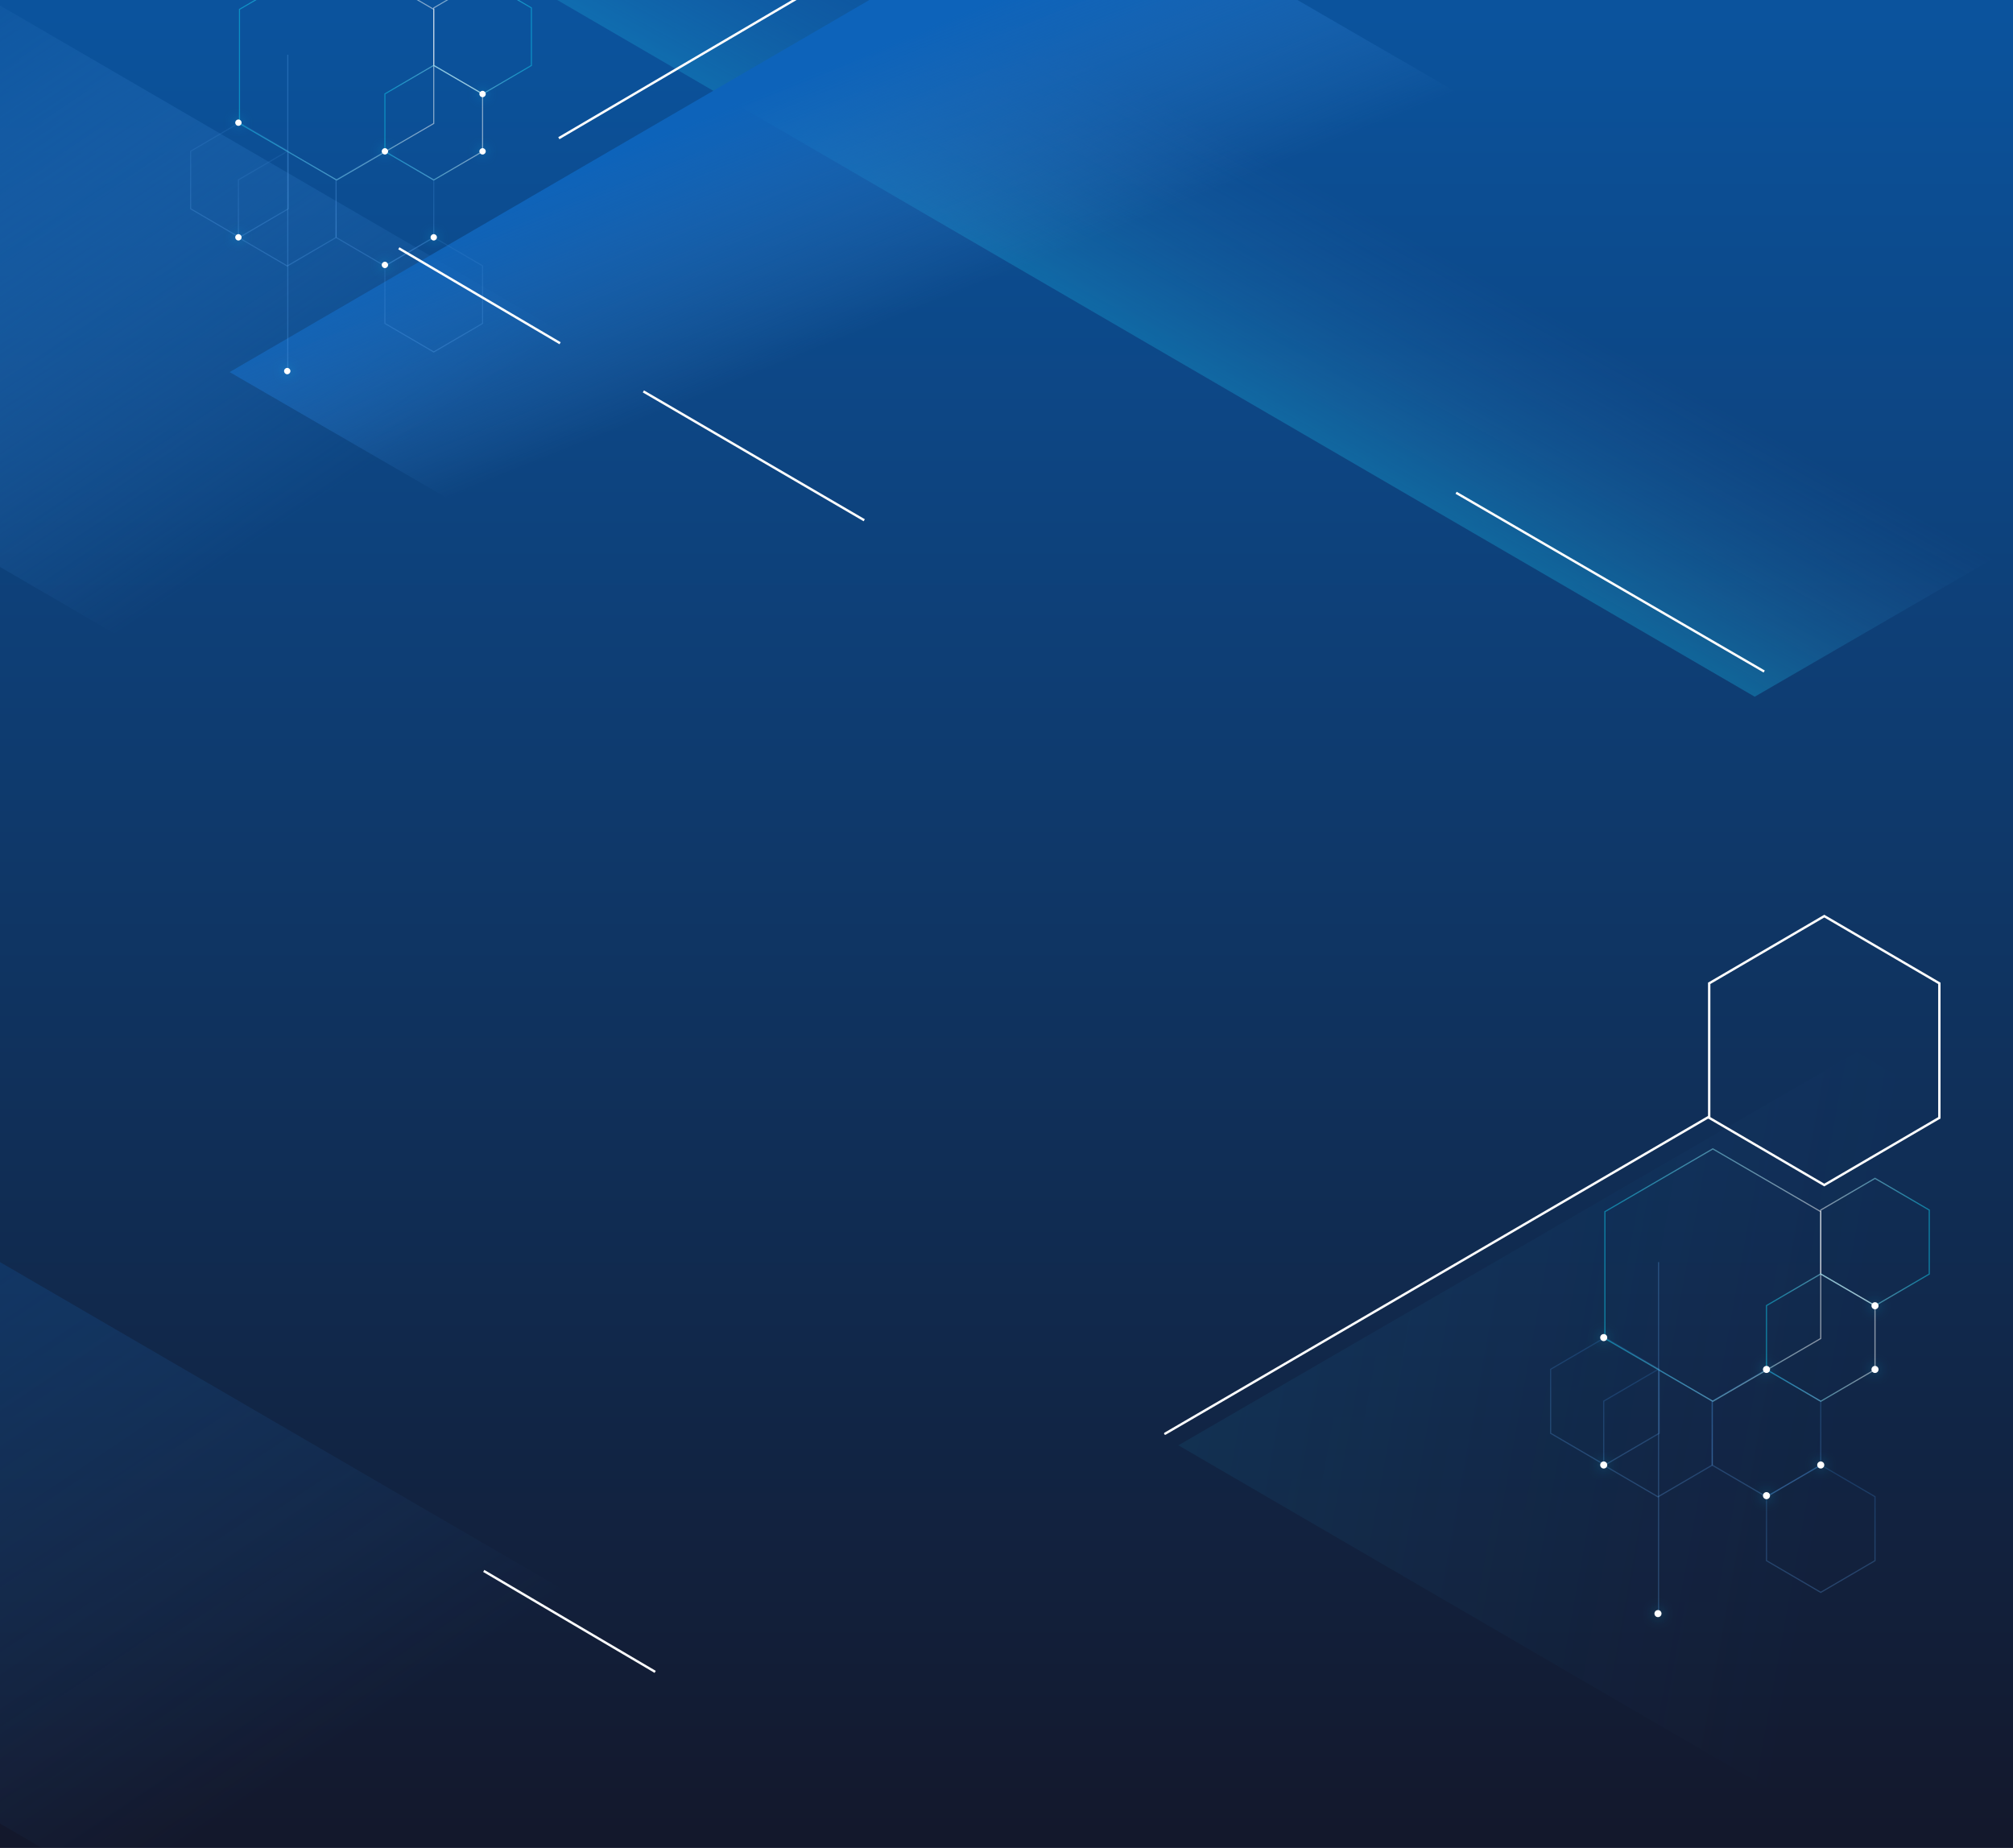
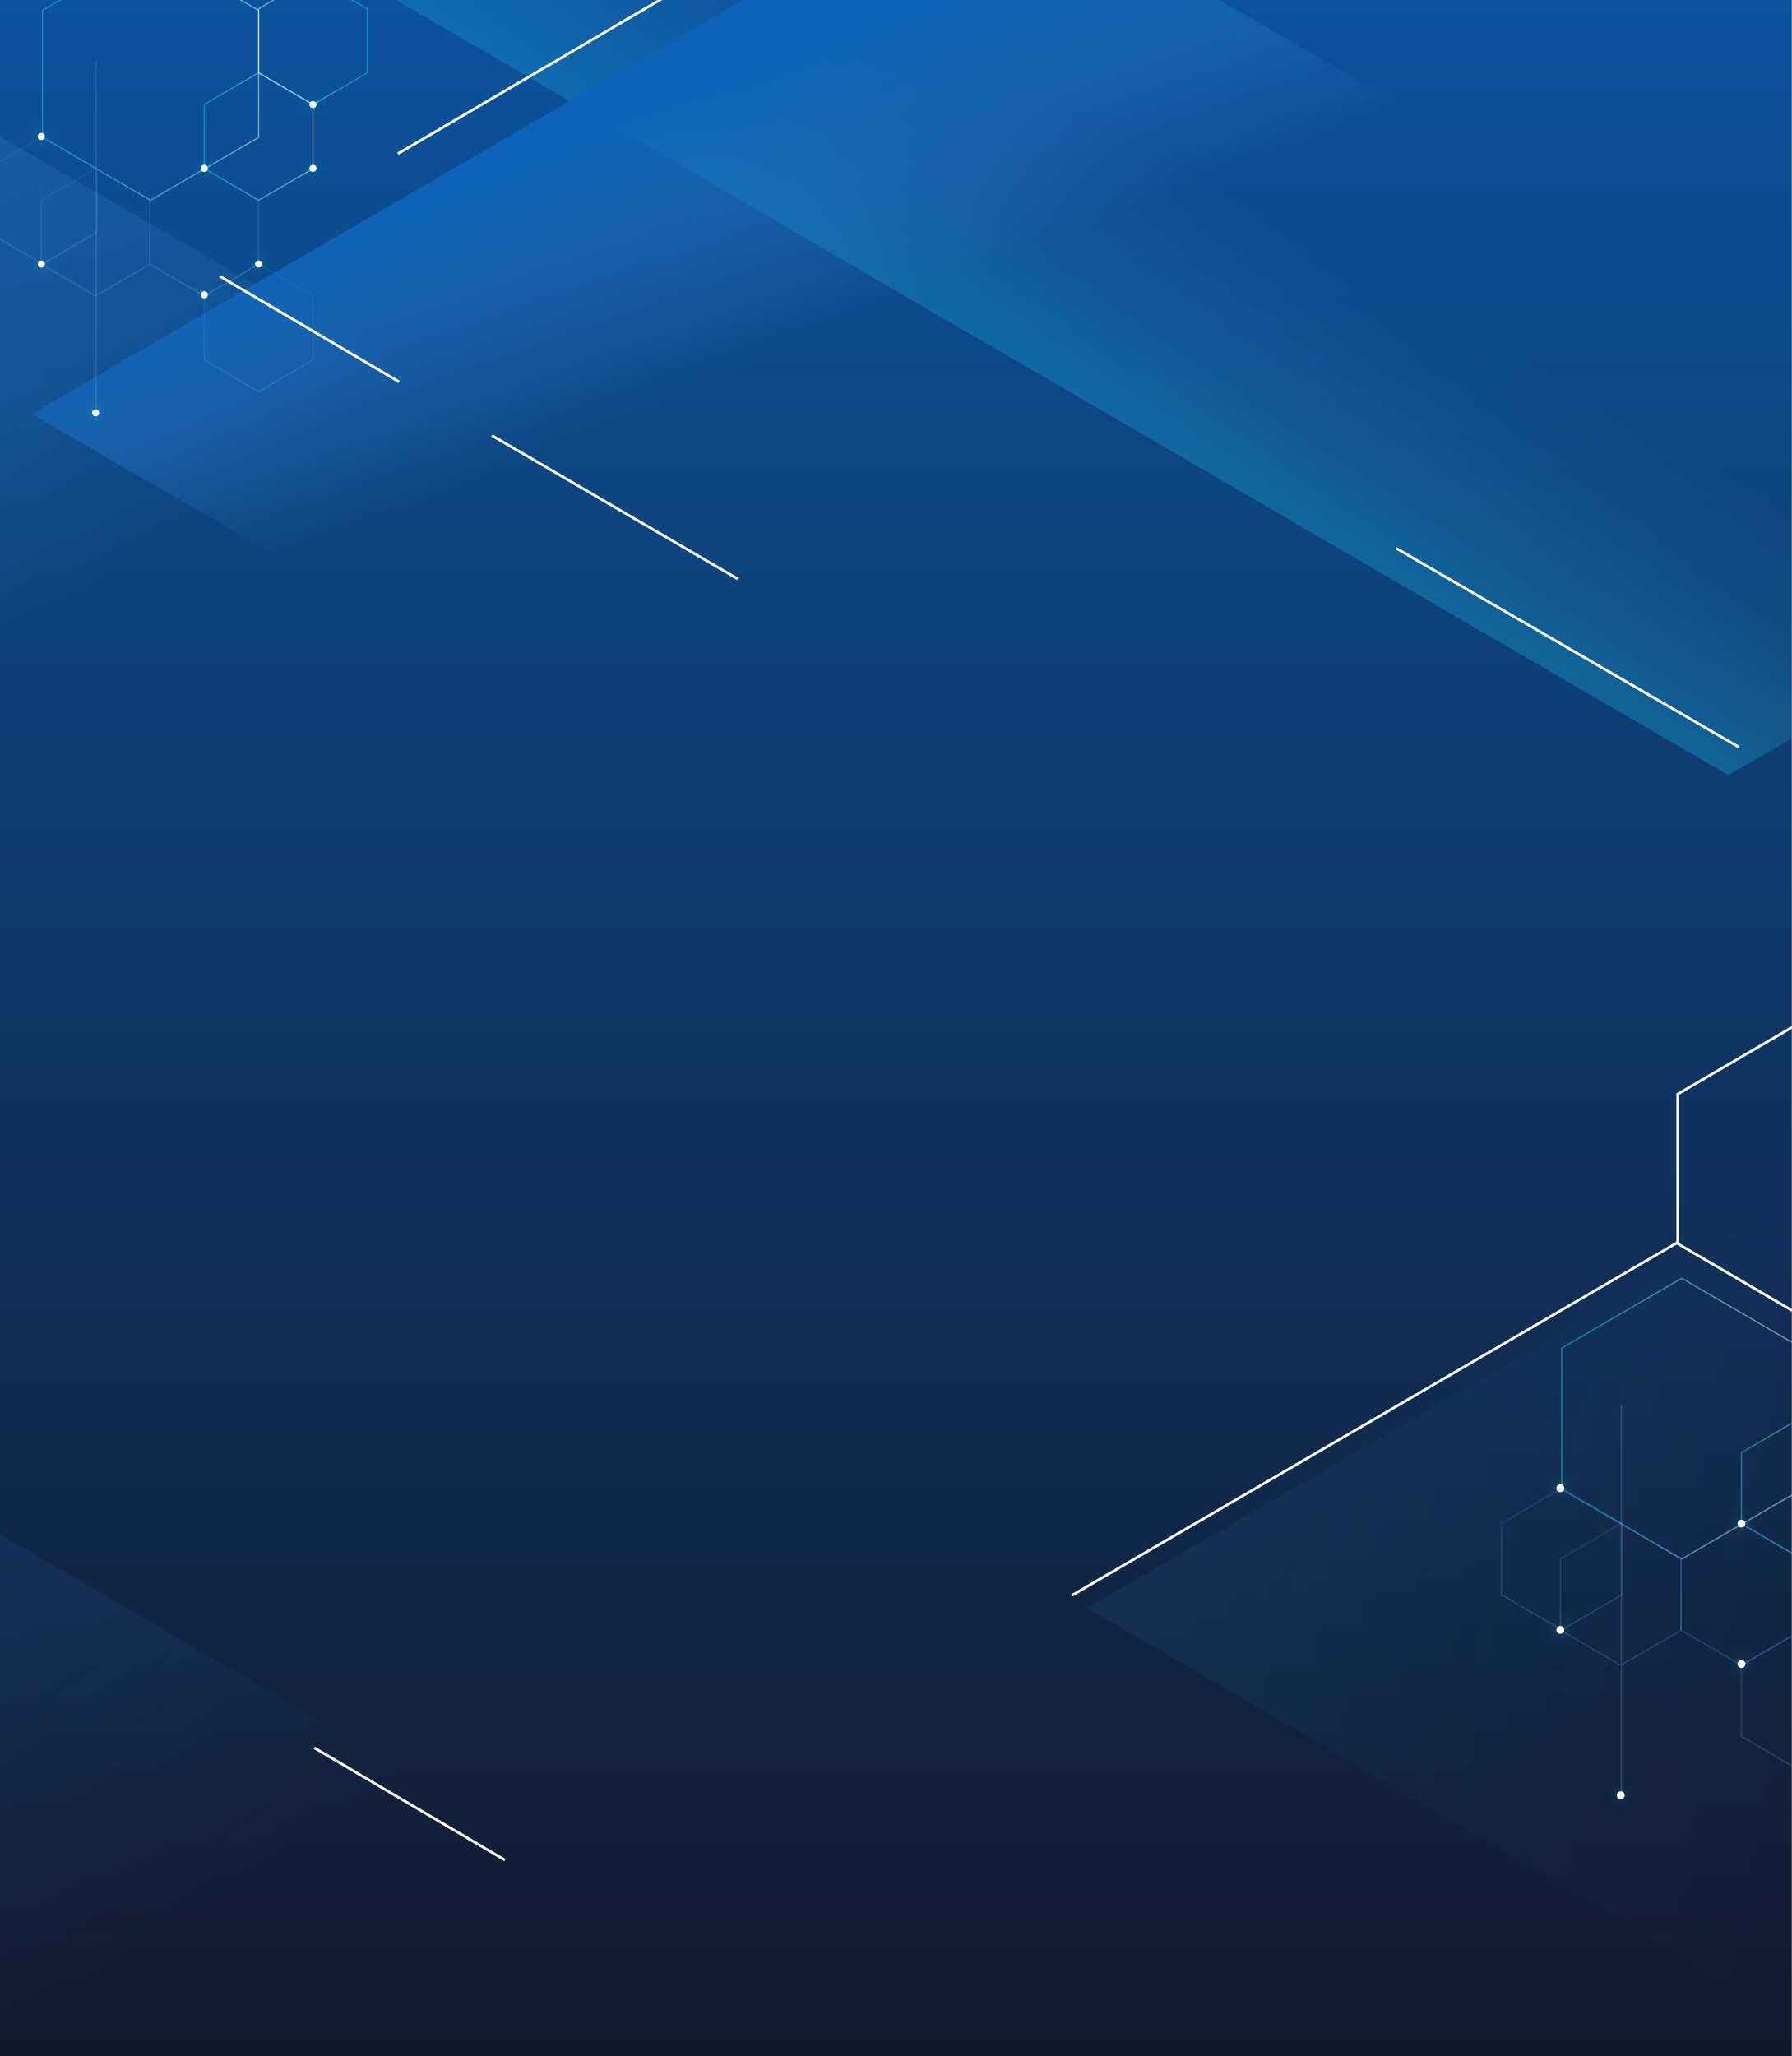
- <svg xmlns="http://www.w3.org/2000/svg" xmlns:xlink="http://www.w3.org/1999/xlink" width="2560px" height="2350px" viewBox="0 0 2560 2350" version="1.1">
+ <svg xmlns="http://www.w3.org/2000/svg" xmlns:xlink="http://www.w3.org/1999/xlink" width="2048px" height="2350px" viewBox="0 0 2048 2350" version="1.1">
  <defs>
    <linearGradient x1="50%" y1="0%" x2="50%" y2="100%" id="linearGradient-1">
      <stop stop-color="#0B539D" offset="0%" />
      <stop stop-color="#13182C" offset="100%" />
    </linearGradient>
-     <rect id="path-2" x="0" y="0" width="2560" height="2350" />
+     <rect id="path-2" x="0" y="0" width="2048" height="2350" />
    <linearGradient x1="17.215%" y1="64.972%" x2="34.542%" y2="47.158%" id="linearGradient-4">
      <stop stop-color="#0CCCEE" offset="0%" />
      <stop stop-color="#317AC4" stop-opacity="0" offset="100%" />
    </linearGradient>
    <linearGradient x1="-24.406%" y1="42.341%" x2="32.714%" y2="48.427%" id="linearGradient-5">
      <stop stop-color="#0CCCEE" offset="0%" />
      <stop stop-color="#317AC4" stop-opacity="0" offset="100%" />
    </linearGradient>
    <linearGradient x1="24.008%" y1="19.594%" x2="74.569%" y2="63.876%" id="linearGradient-6">
      <stop stop-color="#0B539D" offset="0%" />
      <stop stop-color="#317AC4" stop-opacity="0" offset="100%" />
    </linearGradient>
    <linearGradient x1="38.126%" y1="69.611%" x2="55.644%" y2="44.735%" id="linearGradient-7">
      <stop stop-color="#0D63BA" offset="0%" />
      <stop stop-color="#317AC4" stop-opacity="0" offset="100%" />
      <stop stop-color="#317AC4" stop-opacity="0" offset="100%" />
    </linearGradient>
    <linearGradient x1="-1.11022302e-14%" y1="50%" x2="100%" y2="50%" id="linearGradient-8">
      <stop stop-color="#0CCCEE" offset="0%" />
      <stop stop-color="#FFFFFF" offset="100%" />
    </linearGradient>
    <linearGradient x1="-1.11022302e-14%" y1="50%" x2="100%" y2="50%" id="linearGradient-9">
      <stop stop-color="#FFFFFF" offset="0%" />
      <stop stop-color="#0CCCEE" offset="100%" />
    </linearGradient>
    <linearGradient x1="-1.11022302e-14%" y1="50%" x2="100%" y2="50%" id="linearGradient-10">
      <stop stop-color="#0CCCEE" offset="0%" />
      <stop stop-color="#FFFFFF" offset="100%" />
    </linearGradient>
    <linearGradient x1="50%" y1="0%" x2="50%" y2="100%" id="linearGradient-11">
      <stop stop-color="#317AC4" offset="0%" />
      <stop stop-color="#69B4FF" offset="100%" />
    </linearGradient>
    <path d="M252.45,396.9 C252.45,394.664 250.636,392.85 248.4,392.85 C246.162,392.85 244.35,394.664 244.35,396.9 C244.35,399.136 246.162,400.95 248.4,400.95 C250.636,400.95 252.45,399.136 252.45,396.9" id="path-12" />
    <filter x="-259.3%" y="-259.3%" width="618.5%" height="618.5%" filterUnits="objectBoundingBox" id="filter-13">
      <feOffset dx="0" dy="0" in="SourceAlpha" result="shadowOffsetOuter1" />
      <feGaussianBlur stdDeviation="7" in="shadowOffsetOuter1" result="shadowBlurOuter1" />
      <feColorMatrix values="0 0 0 0 0.047   0 0 0 0 0.8   0 0 0 0 0.933  0 0 0 0.5 0" type="matrix" in="shadowBlurOuter1" />
    </filter>
    <path d="M66.15,361.8 C66.15,359.564 64.336,357.75 62.1,357.75 C59.864,357.75 58.05,359.564 58.05,361.8 C58.05,364.036 59.864,365.85 62.1,365.85 C64.336,365.85 66.15,364.036 66.15,361.8" id="path-14" />
    <filter x="-259.3%" y="-259.3%" width="618.5%" height="618.5%" filterUnits="objectBoundingBox" id="filter-15">
      <feOffset dx="0" dy="0" in="SourceAlpha" result="shadowOffsetOuter1" />
      <feGaussianBlur stdDeviation="7" in="shadowOffsetOuter1" result="shadowBlurOuter1" />
      <feColorMatrix values="0 0 0 0 0.047   0 0 0 0 0.8   0 0 0 0 0.933  0 0 0 0.5 0" type="matrix" in="shadowBlurOuter1" />
    </filter>
    <path d="M128.25,531.9 C128.25,529.662 126.438,527.85 124.2,527.85 C121.964,527.85 120.15,529.662 120.15,531.9 C120.15,534.136 121.964,535.95 124.2,535.95 C126.438,535.95 128.25,534.136 128.25,531.9" id="path-16" />
    <filter x="-259.3%" y="-259.3%" width="618.5%" height="618.5%" filterUnits="objectBoundingBox" id="filter-17">
      <feOffset dx="0" dy="0" in="SourceAlpha" result="shadowOffsetOuter1" />
      <feGaussianBlur stdDeviation="7" in="shadowOffsetOuter1" result="shadowBlurOuter1" />
      <feColorMatrix values="0 0 0 0 0.047   0 0 0 0 0.8   0 0 0 0 0.933  0 0 0 0.5 0" type="matrix" in="shadowBlurOuter1" />
    </filter>
    <path d="M376.65,252.45 C376.65,250.212 374.838,248.4 372.6,248.4 C370.364,248.4 368.55,250.212 368.55,252.45 C368.55,254.686 370.364,256.5 372.6,256.5 C374.838,256.5 376.65,254.686 376.65,252.45" id="path-18" />
    <filter x="-259.3%" y="-259.3%" width="618.5%" height="618.5%" filterUnits="objectBoundingBox" id="filter-19">
      <feOffset dx="0" dy="0" in="SourceAlpha" result="shadowOffsetOuter1" />
      <feGaussianBlur stdDeviation="7" in="shadowOffsetOuter1" result="shadowBlurOuter1" />
      <feColorMatrix values="0 0 0 0 0.047   0 0 0 0 0.8   0 0 0 0 0.933  0 0 0 0.5 0" type="matrix" in="shadowBlurOuter1" />
    </filter>
    <path d="M376.65,179.55 C376.65,177.314 374.838,175.5 372.6,175.5 C370.364,175.5 368.55,177.314 368.55,179.55 C368.55,181.788 370.364,183.6 372.6,183.6 C374.838,183.6 376.65,181.788 376.65,179.55" id="path-20" />
    <filter x="-259.3%" y="-259.3%" width="618.5%" height="618.5%" filterUnits="objectBoundingBox" id="filter-21">
      <feOffset dx="0" dy="0" in="SourceAlpha" result="shadowOffsetOuter1" />
      <feGaussianBlur stdDeviation="7" in="shadowOffsetOuter1" result="shadowBlurOuter1" />
      <feColorMatrix values="0 0 0 0 0.047   0 0 0 0 0.8   0 0 0 0 0.933  0 0 0 0.5 0" type="matrix" in="shadowBlurOuter1" />
    </filter>
    <path d="M252.45,252.45 C252.45,250.214 250.636,248.4 248.4,248.4 C246.164,248.4 244.35,250.214 244.35,252.45 C244.35,254.686 246.164,256.5 248.4,256.5 C250.636,256.5 252.45,254.686 252.45,252.45" id="path-22" />
    <filter x="-259.3%" y="-259.3%" width="618.5%" height="618.5%" filterUnits="objectBoundingBox" id="filter-23">
      <feOffset dx="0" dy="0" in="SourceAlpha" result="shadowOffsetOuter1" />
      <feGaussianBlur stdDeviation="7" in="shadowOffsetOuter1" result="shadowBlurOuter1" />
      <feColorMatrix values="0 0 0 0 0.047   0 0 0 0 0.8   0 0 0 0 0.933  0 0 0 0.5 0" type="matrix" in="shadowBlurOuter1" />
    </filter>
    <path d="M314.55,361.8 C314.55,359.564 312.736,357.75 310.5,357.75 C308.264,357.75 306.45,359.564 306.45,361.8 C306.45,364.036 308.264,365.85 310.5,365.85 C312.736,365.85 314.55,364.036 314.55,361.8" id="path-24" />
    <filter x="-259.3%" y="-259.3%" width="618.5%" height="618.5%" filterUnits="objectBoundingBox" id="filter-25">
      <feOffset dx="0" dy="0" in="SourceAlpha" result="shadowOffsetOuter1" />
      <feGaussianBlur stdDeviation="7" in="shadowOffsetOuter1" result="shadowBlurOuter1" />
      <feColorMatrix values="0 0 0 0 0.047   0 0 0 0 0.8   0 0 0 0 0.933  0 0 0 0.5 0" type="matrix" in="shadowBlurOuter1" />
    </filter>
    <path d="M66.15,216 C66.15,213.762 64.336,211.95 62.1,211.95 C59.864,211.95 58.05,213.762 58.05,216 C58.05,218.236 59.864,220.05 62.1,220.05 C64.336,220.05 66.15,218.236 66.15,216" id="path-26" />
    <filter x="-259.3%" y="-259.3%" width="618.5%" height="618.5%" filterUnits="objectBoundingBox" id="filter-27">
      <feOffset dx="0" dy="0" in="SourceAlpha" result="shadowOffsetOuter1" />
      <feGaussianBlur stdDeviation="7" in="shadowOffsetOuter1" result="shadowBlurOuter1" />
      <feColorMatrix values="0 0 0 0 0.047   0 0 0 0 0.8   0 0 0 0 0.933  0 0 0 0.5 0" type="matrix" in="shadowBlurOuter1" />
    </filter>
    <linearGradient x1="-1.11022302e-14%" y1="50%" x2="100%" y2="50%" id="linearGradient-28">
      <stop stop-color="#0CCCEE" offset="0%" />
      <stop stop-color="#FFFFFF" offset="100%" />
    </linearGradient>
    <linearGradient x1="-1.11022302e-14%" y1="50%" x2="100%" y2="50%" id="linearGradient-29">
-       <stop stop-color="#FFFFFF" offset="0%" />
-       <stop stop-color="#0CCCEE" offset="100%" />
-     </linearGradient>
-     <linearGradient x1="-1.11022302e-14%" y1="50%" x2="100%" y2="50%" id="linearGradient-30">
-       <stop stop-color="#0CCCEE" offset="0%" />
-       <stop stop-color="#FFFFFF" offset="100%" />
-     </linearGradient>
-     <linearGradient x1="50%" y1="0%" x2="50%" y2="100%" id="linearGradient-31">
+       <stop stop-color="#0CCCEE" offset="0%" />
+       <stop stop-color="#FFFFFF" offset="100%" />
+     </linearGradient>
+     <linearGradient x1="50%" y1="0%" x2="50%" y2="100%" id="linearGradient-30">
      <stop stop-color="#317AC4" offset="0%" />
      <stop stop-color="#69B4FF" offset="100%" />
    </linearGradient>
-     <path d="M349.5,441 C349.5,438.516 347.484,436.5 345,436.5 C342.514,436.5 340.5,438.516 340.5,441 C340.5,443.484 342.514,445.5 345,445.5 C347.484,445.5 349.5,443.484 349.5,441" id="path-32" />
-     <filter x="-250.0%" y="-250.0%" width="600.0%" height="600.0%" filterUnits="objectBoundingBox" id="filter-33">
-       <feOffset dx="0" dy="0" in="SourceAlpha" result="shadowOffsetOuter1" />
-       <feGaussianBlur stdDeviation="7.5" in="shadowOffsetOuter1" result="shadowBlurOuter1" />
-       <feColorMatrix values="0 0 0 0 0.047   0 0 0 0 0.8   0 0 0 0 0.933  0 0 0 0.5 0" type="matrix" in="shadowBlurOuter1" />
-     </filter>
-     <path d="M142.5,402 C142.5,399.516 140.484,397.5 138,397.5 C135.516,397.5 133.5,399.516 133.5,402 C133.5,404.484 135.516,406.5 138,406.5 C140.484,406.5 142.5,404.484 142.5,402" id="path-34" />
-     <filter x="-250.0%" y="-250.0%" width="600.0%" height="600.0%" filterUnits="objectBoundingBox" id="filter-35">
-       <feOffset dx="0" dy="0" in="SourceAlpha" result="shadowOffsetOuter1" />
-       <feGaussianBlur stdDeviation="7.5" in="shadowOffsetOuter1" result="shadowBlurOuter1" />
-       <feColorMatrix values="0 0 0 0 0.047   0 0 0 0 0.8   0 0 0 0 0.933  0 0 0 0.5 0" type="matrix" in="shadowBlurOuter1" />
-     </filter>
-     <path d="M211.5,591 C211.5,588.514 209.486,586.5 207,586.5 C204.516,586.5 202.5,588.514 202.5,591 C202.5,593.484 204.516,595.5 207,595.5 C209.486,595.5 211.5,593.484 211.5,591" id="path-36" />
-     <filter x="-250.0%" y="-250.0%" width="600.0%" height="600.0%" filterUnits="objectBoundingBox" id="filter-37">
-       <feOffset dx="0" dy="0" in="SourceAlpha" result="shadowOffsetOuter1" />
-       <feGaussianBlur stdDeviation="7.5" in="shadowOffsetOuter1" result="shadowBlurOuter1" />
-       <feColorMatrix values="0 0 0 0 0.047   0 0 0 0 0.8   0 0 0 0 0.933  0 0 0 0.5 0" type="matrix" in="shadowBlurOuter1" />
-     </filter>
-     <path d="M487.5,280.5 C487.5,278.014 485.486,276 483,276 C480.516,276 478.5,278.014 478.5,280.5 C478.5,282.984 480.516,285 483,285 C485.486,285 487.5,282.984 487.5,280.5" id="path-38" />
-     <filter x="-250.0%" y="-250.0%" width="600.0%" height="600.0%" filterUnits="objectBoundingBox" id="filter-39">
-       <feOffset dx="0" dy="0" in="SourceAlpha" result="shadowOffsetOuter1" />
-       <feGaussianBlur stdDeviation="7.5" in="shadowOffsetOuter1" result="shadowBlurOuter1" />
-       <feColorMatrix values="0 0 0 0 0.047   0 0 0 0 0.8   0 0 0 0 0.933  0 0 0 0.5 0" type="matrix" in="shadowBlurOuter1" />
-     </filter>
-     <path d="M487.5,199.5 C487.5,197.016 485.486,195 483,195 C480.516,195 478.5,197.016 478.5,199.5 C478.5,201.986 480.516,204 483,204 C485.486,204 487.5,201.986 487.5,199.5" id="path-40" />
-     <filter x="-250.0%" y="-250.0%" width="600.0%" height="600.0%" filterUnits="objectBoundingBox" id="filter-41">
-       <feOffset dx="0" dy="0" in="SourceAlpha" result="shadowOffsetOuter1" />
-       <feGaussianBlur stdDeviation="7.5" in="shadowOffsetOuter1" result="shadowBlurOuter1" />
-       <feColorMatrix values="0 0 0 0 0.047   0 0 0 0 0.8   0 0 0 0 0.933  0 0 0 0.5 0" type="matrix" in="shadowBlurOuter1" />
-     </filter>
-     <path d="M349.5,280.5 C349.5,278.016 347.484,276 345,276 C342.516,276 340.5,278.016 340.5,280.5 C340.5,282.984 342.516,285 345,285 C347.484,285 349.5,282.984 349.5,280.5" id="path-42" />
-     <filter x="-250.0%" y="-250.0%" width="600.0%" height="600.0%" filterUnits="objectBoundingBox" id="filter-43">
-       <feOffset dx="0" dy="0" in="SourceAlpha" result="shadowOffsetOuter1" />
-       <feGaussianBlur stdDeviation="7.5" in="shadowOffsetOuter1" result="shadowBlurOuter1" />
-       <feColorMatrix values="0 0 0 0 0.047   0 0 0 0 0.8   0 0 0 0 0.933  0 0 0 0.5 0" type="matrix" in="shadowBlurOuter1" />
-     </filter>
-     <path d="M418.5,402 C418.5,399.516 416.484,397.5 414,397.5 C411.516,397.5 409.5,399.516 409.5,402 C409.5,404.484 411.516,406.5 414,406.5 C416.484,406.5 418.5,404.484 418.5,402" id="path-44" />
-     <filter x="-250.0%" y="-250.0%" width="600.0%" height="600.0%" filterUnits="objectBoundingBox" id="filter-45">
-       <feOffset dx="0" dy="0" in="SourceAlpha" result="shadowOffsetOuter1" />
-       <feGaussianBlur stdDeviation="7.5" in="shadowOffsetOuter1" result="shadowBlurOuter1" />
-       <feColorMatrix values="0 0 0 0 0.047   0 0 0 0 0.8   0 0 0 0 0.933  0 0 0 0.5 0" type="matrix" in="shadowBlurOuter1" />
-     </filter>
-     <path d="M142.5,240 C142.5,237.514 140.484,235.5 138,235.5 C135.516,235.5 133.5,237.514 133.5,240 C133.5,242.484 135.516,244.5 138,244.5 C140.484,244.5 142.5,242.484 142.5,240" id="path-46" />
-     <filter x="-250.0%" y="-250.0%" width="600.0%" height="600.0%" filterUnits="objectBoundingBox" id="filter-47">
+     <path d="M349.5,441 C349.5,438.516 347.484,436.5 345,436.5 C342.514,436.5 340.5,438.516 340.5,441 C340.5,443.484 342.514,445.5 345,445.5 C347.484,445.5 349.5,443.484 349.5,441" id="path-31" />
+     <filter x="-250.0%" y="-250.0%" width="600.0%" height="600.0%" filterUnits="objectBoundingBox" id="filter-32">
+       <feOffset dx="0" dy="0" in="SourceAlpha" result="shadowOffsetOuter1" />
+       <feGaussianBlur stdDeviation="7.5" in="shadowOffsetOuter1" result="shadowBlurOuter1" />
+       <feColorMatrix values="0 0 0 0 0.047   0 0 0 0 0.8   0 0 0 0 0.933  0 0 0 0.5 0" type="matrix" in="shadowBlurOuter1" />
+     </filter>
+     <path d="M142.5,402 C142.5,399.516 140.484,397.5 138,397.5 C135.516,397.5 133.5,399.516 133.5,402 C133.5,404.484 135.516,406.5 138,406.5 C140.484,406.5 142.5,404.484 142.5,402" id="path-33" />
+     <filter x="-250.0%" y="-250.0%" width="600.0%" height="600.0%" filterUnits="objectBoundingBox" id="filter-34">
+       <feOffset dx="0" dy="0" in="SourceAlpha" result="shadowOffsetOuter1" />
+       <feGaussianBlur stdDeviation="7.5" in="shadowOffsetOuter1" result="shadowBlurOuter1" />
+       <feColorMatrix values="0 0 0 0 0.047   0 0 0 0 0.8   0 0 0 0 0.933  0 0 0 0.5 0" type="matrix" in="shadowBlurOuter1" />
+     </filter>
+     <path d="M211.5,591 C211.5,588.514 209.486,586.5 207,586.5 C204.516,586.5 202.5,588.514 202.5,591 C202.5,593.484 204.516,595.5 207,595.5 C209.486,595.5 211.5,593.484 211.5,591" id="path-35" />
+     <filter x="-250.0%" y="-250.0%" width="600.0%" height="600.0%" filterUnits="objectBoundingBox" id="filter-36">
+       <feOffset dx="0" dy="0" in="SourceAlpha" result="shadowOffsetOuter1" />
+       <feGaussianBlur stdDeviation="7.5" in="shadowOffsetOuter1" result="shadowBlurOuter1" />
+       <feColorMatrix values="0 0 0 0 0.047   0 0 0 0 0.8   0 0 0 0 0.933  0 0 0 0.5 0" type="matrix" in="shadowBlurOuter1" />
+     </filter>
+     <path d="M349.5,280.5 C349.5,278.016 347.484,276 345,276 C342.516,276 340.5,278.016 340.5,280.5 C340.5,282.984 342.516,285 345,285 C347.484,285 349.5,282.984 349.5,280.5" id="path-37" />
+     <filter x="-250.0%" y="-250.0%" width="600.0%" height="600.0%" filterUnits="objectBoundingBox" id="filter-38">
+       <feOffset dx="0" dy="0" in="SourceAlpha" result="shadowOffsetOuter1" />
+       <feGaussianBlur stdDeviation="7.5" in="shadowOffsetOuter1" result="shadowBlurOuter1" />
+       <feColorMatrix values="0 0 0 0 0.047   0 0 0 0 0.8   0 0 0 0 0.933  0 0 0 0.5 0" type="matrix" in="shadowBlurOuter1" />
+     </filter>
+     <path d="M142.5,240 C142.5,237.514 140.484,235.5 138,235.5 C135.516,235.5 133.5,237.514 133.5,240 C133.5,242.484 135.516,244.5 138,244.5 C140.484,244.5 142.5,242.484 142.5,240" id="path-39" />
+     <filter x="-250.0%" y="-250.0%" width="600.0%" height="600.0%" filterUnits="objectBoundingBox" id="filter-40">
      <feOffset dx="0" dy="0" in="SourceAlpha" result="shadowOffsetOuter1" />
      <feGaussianBlur stdDeviation="7.5" in="shadowOffsetOuter1" result="shadowBlurOuter1" />
      <feColorMatrix values="0 0 0 0 0.047   0 0 0 0 0.8   0 0 0 0 0.933  0 0 0 0.5 0" type="matrix" in="shadowBlurOuter1" />
    </filter>
  </defs>
  <g id="bg-solution" stroke="none" stroke-width="1" fill="none" fill-rule="evenodd">
-     <mask id="mask-3" fill="white">
-       <use xlink:href="#path-2" />
-     </mask>
-     <use id="Rectangle" fill="url(#linearGradient-1)" xlink:href="#path-2" />
-     <polygon id="Rectangle" fill="url(#linearGradient-4)" opacity="0.502" mask="url(#mask-3)" points="571 -80.095 1447.465 -588 3108 378.095 2231.535 886" />
-     <polygon id="Rectangle-Copy-3" fill="url(#linearGradient-5)" opacity="0.15" mask="url(#mask-3)" points="1498.587 1837.98 2361.375 1338 3996 2289.02 3133.211 2789" />
-     <polygon id="Rectangle-Copy-4" fill="url(#linearGradient-6)" opacity="0.303" mask="url(#mask-3)" points="-804 1851.291 -189.058 1495 976 2172.709 361.058 2529" />
-     <polygon id="Rectangle-Copy-2" fill="url(#linearGradient-6)" mask="url(#mask-3)" points="-804 253.291 -189.058 -103 976 574.709 361.058 931" />
-     <polygon id="Rectangle-Copy" fill="url(#linearGradient-7)" mask="url(#mask-3)" transform="translate(1121, 323.5) scale(1, -1) translate(-1121, -323.5) " points="292 173.827 864.794 -158 1950 473.173 1377.206 805" />
-     <g id="Group-29-Copy-3" mask="url(#mask-3)">
-       <g transform="translate(241.1, -60)">
-         <polygon id="Fill-19" stroke="none" opacity="0.502" points="248.4 471.327 310.5 507.6 372.6 471.327 372.6 398.071 310.5 361.8 248.4 398.071" />
-         <polygon id="Fill-21" stroke="none" points="0 471.327 62.101 507.6 124.2 471.327 124.2 398.071 62.101 361.8 0 398.071" />
-         <polygon id="Fill-25" stroke="none" points="309.15 361.979 371.249 398.25 433.35 361.979 433.35 288.721 371.249 252.45 309.15 288.721" />
-         <polygon id="Fill-27" stroke="none" opacity="0.5" points="62.1 217.028 185.625 288.9 309.15 217.028 309.15 71.872 185.625 0 62.1 71.872" />
-         <polygon id="Stroke-1" stroke="url(#linearGradient-8)" stroke-width="1.35" opacity="0.5" points="63.45 217.029 186.974 288.9 310.5 217.029 310.5 71.871 186.974 0 63.45 71.871" />
-         <polygon id="Stroke-15" stroke="url(#linearGradient-9)" stroke-width="1.35" opacity="0.5" points="310.5 143.277 372.6 179.55 434.7 143.277 434.7 70.021 372.6 33.75 310.5 70.021" />
-         <polygon id="Stroke-17" stroke="url(#linearGradient-10)" stroke-width="1.35" opacity="0.5" points="248.4 252.629 310.501 288.9 372.6 252.629 372.6 179.371 310.501 143.1 248.4 179.371" />
-         <polygon id="Stroke-29" stroke="url(#linearGradient-11)" stroke-width="1.35" opacity="0.25" points="248.4 471.327 310.5 507.6 372.6 471.327 372.6 398.071 310.5 361.8 248.4 398.071" />
-         <polygon id="Stroke-31" stroke="url(#linearGradient-11)" stroke-width="1.35" opacity="0.25" points="62.1 361.979 124.2 398.25 186.3 361.979 186.3 288.721 124.2 252.45 62.1 288.721" />
-         <polygon id="Stroke-33" stroke="url(#linearGradient-11)" stroke-width="1.35" opacity="0.25" points="1.35 325.527 63.45 361.8 125.55 325.527 125.55 252.271 63.45 216 1.35 252.271" />
-         <polygon id="Stroke-35" stroke="url(#linearGradient-11)" stroke-width="1.35" opacity="0.25" points="186.3 361.979 248.4 398.25 310.5 361.979 310.5 288.721 248.4 252.45 186.3 288.721" />
-         <line x1="124.875" y1="129.6" x2="124.875" y2="531.9" id="Stroke-256" stroke="#69B4FF" stroke-width="1.35" opacity="0.25" />
-         <g id="Fill-246" stroke="none">
-           <use fill="black" fill-opacity="1" filter="url(#filter-13)" xlink:href="#path-12" />
-           <use fill="#FFFFFF" fill-rule="evenodd" xlink:href="#path-12" />
-         </g>
-         <g id="Fill-249" stroke="none">
-           <use fill="black" fill-opacity="1" filter="url(#filter-15)" xlink:href="#path-14" />
-           <use fill="#FFFFFF" fill-rule="evenodd" xlink:href="#path-14" />
-         </g>
-         <g id="Fill-259" stroke="none">
-           <use fill="black" fill-opacity="1" filter="url(#filter-17)" xlink:href="#path-16" />
-           <use fill="#FFFFFF" fill-rule="evenodd" xlink:href="#path-16" />
-         </g>
-         <g id="Fill-72" stroke="none">
-           <use fill="black" fill-opacity="1" filter="url(#filter-19)" xlink:href="#path-18" />
-           <use fill="#FFFFFF" fill-rule="evenodd" xlink:href="#path-18" />
-         </g>
-         <g id="Fill-78" stroke="none">
-           <use fill="black" fill-opacity="1" filter="url(#filter-21)" xlink:href="#path-20" />
-           <use fill="#FFFFFF" fill-rule="evenodd" xlink:href="#path-20" />
-         </g>
-         <g id="Fill-81" stroke="none">
-           <use fill="black" fill-opacity="1" filter="url(#filter-23)" xlink:href="#path-22" />
-           <use fill="#FFFFFF" fill-rule="evenodd" xlink:href="#path-22" />
-         </g>
-         <g id="Fill-93" stroke="none">
-           <use fill="black" fill-opacity="1" filter="url(#filter-25)" xlink:href="#path-24" />
-           <use fill="#FFFFFF" fill-rule="evenodd" xlink:href="#path-24" />
-         </g>
-         <g id="Fill-96" stroke="none">
-           <use fill="black" fill-opacity="1" filter="url(#filter-27)" xlink:href="#path-26" />
-           <use fill="#FFFFFF" fill-rule="evenodd" xlink:href="#path-26" />
+     <g id="Group">
+       <mask id="mask-3" fill="white">
+         <use xlink:href="#path-2" />
+       </mask>
+       <use id="Rectangle" fill="url(#linearGradient-1)" xlink:href="#path-2" />
+       <polygon id="Rectangle" fill="url(#linearGradient-4)" opacity="0.502" mask="url(#mask-3)" points="315 -80.095 1191.465 -588 2852 378.095 1975.535 886" />
+       <polygon id="Rectangle-Copy-3" fill="url(#linearGradient-5)" opacity="0.15" mask="url(#mask-3)" points="1242.587 1837.98 2105.375 1338 3740 2289.02 2877.211 2789" />
+       <polygon id="Rectangle-Copy-4" fill="url(#linearGradient-6)" opacity="0.303" mask="url(#mask-3)" points="-1060 1851.291 -445.058 1495 720 2172.709 105.058 2529" />
+       <polygon id="Rectangle-Copy-2" fill="url(#linearGradient-6)" mask="url(#mask-3)" points="-1060 253.291 -445.058 -103 720 574.709 105.058 931" />
+       <polygon id="Rectangle-Copy" fill="url(#linearGradient-7)" mask="url(#mask-3)" transform="translate(865, 323.5) scale(1, -1) translate(-865, -323.5) " points="36 173.827 608.794 -158 1694 473.173 1121.206 805" />
+       <g id="Group-29-Copy-3" mask="url(#mask-3)">
+         <g transform="translate(-14.9, -60)">
+           <polygon id="Fill-19" stroke="none" opacity="0.502" points="248.4 471.327 310.5 507.6 372.6 471.327 372.6 398.071 310.5 361.8 248.4 398.071" />
+           <polygon id="Fill-21" stroke="none" points="0 471.327 62.101 507.6 124.2 471.327 124.2 398.071 62.101 361.8 0 398.071" />
+           <polygon id="Fill-25" stroke="none" points="309.15 361.979 371.249 398.25 433.35 361.979 433.35 288.721 371.249 252.45 309.15 288.721" />
+           <polygon id="Fill-27" stroke="none" opacity="0.5" points="62.1 217.028 185.625 288.9 309.15 217.028 309.15 71.872 185.625 0 62.1 71.872" />
+           <polygon id="Stroke-1" stroke="url(#linearGradient-8)" stroke-width="1.35" opacity="0.5" points="63.45 217.029 186.974 288.9 310.5 217.029 310.5 71.871 186.974 0 63.45 71.871" />
+           <polygon id="Stroke-15" stroke="url(#linearGradient-9)" stroke-width="1.35" opacity="0.5" points="310.5 143.277 372.6 179.55 434.7 143.277 434.7 70.021 372.6 33.75 310.5 70.021" />
+           <polygon id="Stroke-17" stroke="url(#linearGradient-10)" stroke-width="1.35" opacity="0.5" points="248.4 252.629 310.501 288.9 372.6 252.629 372.6 179.371 310.501 143.1 248.4 179.371" />
+           <polygon id="Stroke-29" stroke="url(#linearGradient-11)" stroke-width="1.35" opacity="0.25" points="248.4 471.327 310.5 507.6 372.6 471.327 372.6 398.071 310.5 361.8 248.4 398.071" />
+           <polygon id="Stroke-31" stroke="url(#linearGradient-11)" stroke-width="1.35" opacity="0.25" points="62.1 361.979 124.2 398.25 186.3 361.979 186.3 288.721 124.2 252.45 62.1 288.721" />
+           <polygon id="Stroke-33" stroke="url(#linearGradient-11)" stroke-width="1.35" opacity="0.25" points="1.35 325.527 63.45 361.8 125.55 325.527 125.55 252.271 63.45 216 1.35 252.271" />
+           <polygon id="Stroke-35" stroke="url(#linearGradient-11)" stroke-width="1.35" opacity="0.25" points="186.3 361.979 248.4 398.25 310.5 361.979 310.5 288.721 248.4 252.45 186.3 288.721" />
+           <line x1="124.875" y1="129.6" x2="124.875" y2="531.9" id="Stroke-256" stroke="#69B4FF" stroke-width="1.35" opacity="0.25" />
+           <g id="Fill-246" stroke="none">
+             <use fill="black" fill-opacity="1" filter="url(#filter-13)" xlink:href="#path-12" />
+             <use fill="#FFFFFF" fill-rule="evenodd" xlink:href="#path-12" />
+           </g>
+           <g id="Fill-249" stroke="none">
+             <use fill="black" fill-opacity="1" filter="url(#filter-15)" xlink:href="#path-14" />
+             <use fill="#FFFFFF" fill-rule="evenodd" xlink:href="#path-14" />
+           </g>
+           <g id="Fill-259" stroke="none">
+             <use fill="black" fill-opacity="1" filter="url(#filter-17)" xlink:href="#path-16" />
+             <use fill="#FFFFFF" fill-rule="evenodd" xlink:href="#path-16" />
+           </g>
+           <g id="Fill-72" stroke="none">
+             <use fill="black" fill-opacity="1" filter="url(#filter-19)" xlink:href="#path-18" />
+             <use fill="#FFFFFF" fill-rule="evenodd" xlink:href="#path-18" />
+           </g>
+           <g id="Fill-78" stroke="none">
+             <use fill="black" fill-opacity="1" filter="url(#filter-21)" xlink:href="#path-20" />
+             <use fill="#FFFFFF" fill-rule="evenodd" xlink:href="#path-20" />
+           </g>
+           <g id="Fill-81" stroke="none">
+             <use fill="black" fill-opacity="1" filter="url(#filter-23)" xlink:href="#path-22" />
+             <use fill="#FFFFFF" fill-rule="evenodd" xlink:href="#path-22" />
+           </g>
+           <g id="Fill-93" stroke="none">
+             <use fill="black" fill-opacity="1" filter="url(#filter-25)" xlink:href="#path-24" />
+             <use fill="#FFFFFF" fill-rule="evenodd" xlink:href="#path-24" />
+           </g>
+           <g id="Fill-96" stroke="none">
+             <use fill="black" fill-opacity="1" filter="url(#filter-27)" xlink:href="#path-26" />
+             <use fill="#FFFFFF" fill-rule="evenodd" xlink:href="#path-26" />
+           </g>
        </g>
      </g>
-     </g>
-     <g id="Group-29-Copy-4" mask="url(#mask-3)">
-       <g transform="translate(1901.5, 1461)">
-         <polygon id="Fill-19" stroke="none" opacity="0.502" points="345 523.697 414 564 483 523.697 483 442.301 414 402 345 442.301" />
-         <polygon id="Fill-21" stroke="none" points="69 523.697 138.001 564 207 523.697 207 442.301 138.001 402 69 442.301" />
-         <polygon id="Fill-25" stroke="none" points="412.5 402.199 481.499 442.5 550.5 402.199 550.5 320.801 481.499 280.5 412.5 320.801" />
-         <polygon id="Fill-27" stroke="none" opacity="0.5" points="138 241.142 275.25 321 412.5 241.142 412.5 79.858 275.25 0 138 79.858" />
-         <polygon id="Fill-123" stroke="none" opacity="0.502" points="0 643.697 69 684 138 643.697 138 562.301 69 522 0 562.301" />
-         <polygon id="Stroke-1" stroke="url(#linearGradient-28)" stroke-width="1.5" opacity="0.5" points="139.5 241.143 276.749 321 414 241.143 414 79.857 276.749 0 139.5 79.857" />
-         <polygon id="Stroke-15" stroke="url(#linearGradient-29)" stroke-width="1.5" opacity="0.5" points="414 159.197 483 199.5 552 159.197 552 77.801 483 37.5 414 77.801" />
-         <polygon id="Stroke-17" stroke="url(#linearGradient-30)" stroke-width="1.5" opacity="0.5" points="345 280.699 414.001 321 483 280.699 483 199.301 414.001 159 345 199.301" />
-         <polygon id="Stroke-29" stroke="url(#linearGradient-31)" stroke-width="1.5" opacity="0.25" points="345 523.697 414 564 483 523.697 483 442.301 414 402 345 442.301" />
-         <polygon id="Stroke-31" stroke="url(#linearGradient-31)" stroke-width="1.5" opacity="0.25" points="138 402.199 207 442.5 276 402.199 276 320.801 207 280.5 138 320.801" />
-         <polygon id="Stroke-33" stroke="url(#linearGradient-31)" stroke-width="1.5" opacity="0.25" points="70.5 361.697 139.5 402 208.5 361.697 208.5 280.301 139.5 240 70.5 280.301" />
-         <polygon id="Stroke-35" stroke="url(#linearGradient-31)" stroke-width="1.5" opacity="0.25" points="276 402.199 345 442.5 414 402.199 414 320.801 345 280.5 276 320.801" />
-         <line x1="207.75" y1="144" x2="207.75" y2="591" id="Stroke-256" stroke="#69B4FF" stroke-width="1.5" opacity="0.25" />
-         <g id="Fill-246" stroke="none">
-           <use fill="black" fill-opacity="1" filter="url(#filter-33)" xlink:href="#path-32" />
-           <use fill="#FFFFFF" fill-rule="evenodd" xlink:href="#path-32" />
-         </g>
-         <g id="Fill-249" stroke="none">
-           <use fill="black" fill-opacity="1" filter="url(#filter-35)" xlink:href="#path-34" />
-           <use fill="#FFFFFF" fill-rule="evenodd" xlink:href="#path-34" />
-         </g>
-         <g id="Fill-259" stroke="none">
-           <use fill="black" fill-opacity="1" filter="url(#filter-37)" xlink:href="#path-36" />
-           <use fill="#FFFFFF" fill-rule="evenodd" xlink:href="#path-36" />
-         </g>
-         <g id="Fill-72" stroke="none">
-           <use fill="black" fill-opacity="1" filter="url(#filter-39)" xlink:href="#path-38" />
-           <use fill="#FFFFFF" fill-rule="evenodd" xlink:href="#path-38" />
-         </g>
-         <g id="Fill-78" stroke="none">
-           <use fill="black" fill-opacity="1" filter="url(#filter-41)" xlink:href="#path-40" />
-           <use fill="#FFFFFF" fill-rule="evenodd" xlink:href="#path-40" />
-         </g>
-         <g id="Fill-81" stroke="none">
-           <use fill="black" fill-opacity="1" filter="url(#filter-43)" xlink:href="#path-42" />
-           <use fill="#FFFFFF" fill-rule="evenodd" xlink:href="#path-42" />
-         </g>
-         <g id="Fill-93" stroke="none">
-           <use fill="black" fill-opacity="1" filter="url(#filter-45)" xlink:href="#path-44" />
-           <use fill="#FFFFFF" fill-rule="evenodd" xlink:href="#path-44" />
-         </g>
-         <g id="Fill-96" stroke="none">
-           <use fill="black" fill-opacity="1" filter="url(#filter-47)" xlink:href="#path-46" />
-           <use fill="#FFFFFF" fill-rule="evenodd" xlink:href="#path-46" />
+       <g id="Group-29-Copy-4" mask="url(#mask-3)">
+         <g transform="translate(1645.5, 1461)">
+           <polygon id="Fill-19" stroke="none" opacity="0.502" points="345 523.697 414 564 483 523.697 483 442.301 414 402 345 442.301" />
+           <polygon id="Fill-21" stroke="none" points="69 523.697 138.001 564 207 523.697 207 442.301 138.001 402 69 442.301" />
+           <polygon id="Fill-27" stroke="none" opacity="0.5" points="138 241.142 275.25 321 412.5 241.142 412.5 79.858 275.25 0 138 79.858" />
+           <polygon id="Fill-123" stroke="none" opacity="0.502" points="0 643.697 69 684 138 643.697 138 562.301 69 522 0 562.301" />
+           <polygon id="Stroke-1" stroke="url(#linearGradient-28)" stroke-width="1.5" opacity="0.5" points="139.5 241.143 276.749 321 414 241.143 414 79.857 276.749 0 139.5 79.857" />
+           <polygon id="Stroke-17" stroke="url(#linearGradient-29)" stroke-width="1.5" opacity="0.5" points="345 280.699 414.001 321 483 280.699 483 199.301 414.001 159 345 199.301" />
+           <polygon id="Stroke-29" stroke="url(#linearGradient-30)" stroke-width="1.5" opacity="0.25" points="345 523.697 414 564 483 523.697 483 442.301 414 402 345 442.301" />
+           <polygon id="Stroke-31" stroke="url(#linearGradient-30)" stroke-width="1.5" opacity="0.25" points="138 402.199 207 442.5 276 402.199 276 320.801 207 280.5 138 320.801" />
+           <polygon id="Stroke-33" stroke="url(#linearGradient-30)" stroke-width="1.5" opacity="0.25" points="70.5 361.697 139.5 402 208.5 361.697 208.5 280.301 139.5 240 70.5 280.301" />
+           <polygon id="Stroke-35" stroke="url(#linearGradient-30)" stroke-width="1.5" opacity="0.25" points="276 402.199 345 442.5 414 402.199 414 320.801 345 280.5 276 320.801" />
+           <line x1="207.75" y1="144" x2="207.75" y2="591" id="Stroke-256" stroke="#69B4FF" stroke-width="1.5" opacity="0.25" />
+           <g id="Fill-246" stroke="none">
+             <use fill="black" fill-opacity="1" filter="url(#filter-32)" xlink:href="#path-31" />
+             <use fill="#FFFFFF" fill-rule="evenodd" xlink:href="#path-31" />
+           </g>
+           <g id="Fill-249" stroke="none">
+             <use fill="black" fill-opacity="1" filter="url(#filter-34)" xlink:href="#path-33" />
+             <use fill="#FFFFFF" fill-rule="evenodd" xlink:href="#path-33" />
+           </g>
+           <g id="Fill-259" stroke="none">
+             <use fill="black" fill-opacity="1" filter="url(#filter-36)" xlink:href="#path-35" />
+             <use fill="#FFFFFF" fill-rule="evenodd" xlink:href="#path-35" />
+           </g>
+           <g id="Fill-81" stroke="none">
+             <use fill="black" fill-opacity="1" filter="url(#filter-38)" xlink:href="#path-37" />
+             <use fill="#FFFFFF" fill-rule="evenodd" xlink:href="#path-37" />
+           </g>
+           <g id="Fill-96" stroke="none">
+             <use fill="black" fill-opacity="1" filter="url(#filter-40)" xlink:href="#path-39" />
+             <use fill="#FFFFFF" fill-rule="evenodd" xlink:href="#path-39" />
+           </g>
        </g>
      </g>
+       <g id="lines" mask="url(#mask-3)" stroke="#FFFFFF" stroke-width="3">
+         <g transform="translate(1225.904, 1165)">
+           <line x1="18.867" y1="687.444" x2="672.341" y2="225.955" id="t-line-3" stroke-linecap="round" stroke-linejoin="round" transform="translate(345.6042, 456.6995) scale(-1, -1) rotate(5) translate(-345.6042, -456.6995) " />
+           <polygon id="Polygon-Copy-12" transform="translate(838.094, 171) rotate(-180) translate(-838.094, -171) " points="838.094 0 984.45 85.5 984.45 256.5 838.094 342 691.738 256.5 691.738 85.5" />
+         </g>
+       </g>
+       <line x1="1595.133" y1="849.804" x2="1988.246" y2="630.802" id="t-line-2" stroke="#FFFFFF" stroke-width="3" stroke-linecap="square" mask="url(#mask-3)" transform="translate(1791.689, 740.3028) scale(-1, 1) rotate(-1) translate(-1791.689, -740.3028) " />
+       <line x1="563.5" y1="498.5" x2="841.801" y2="660.836" id="t-line-2" stroke="#FFFFFF" stroke-width="3" stroke-linecap="square" mask="url(#mask-3)" />
+       <line x1="456" y1="175" x2="887" y2="-78" id="Line-9" stroke="#FFFFFF" stroke-width="3" stroke-linecap="square" mask="url(#mask-3)" />
+       <line x1="252.5" y1="435.732" x2="455.006" y2="316.5" id="Line-9-Copy" stroke="#FFFFFF" stroke-width="3" stroke-linecap="square" mask="url(#mask-3)" transform="translate(353.7529, 376.1162) scale(1, -1) translate(-353.7529, -376.1162) " />
+       <line x1="360.5" y1="2125.343" x2="575.932" y2="1998.5" id="Line-9-Copy-3" stroke="#FFFFFF" stroke-width="3" stroke-linecap="square" mask="url(#mask-3)" transform="translate(468.2159, 2061.922) scale(1, -1) translate(-468.2159, -2061.922) " />
    </g>
-     <g id="lines" mask="url(#mask-3)" stroke="#FFFFFF" stroke-width="3">
-       <g transform="translate(1481.904, 1165)">
-         <line x1="18.867" y1="687.444" x2="672.341" y2="225.955" id="t-line-3" stroke-linecap="round" stroke-linejoin="round" transform="translate(345.6042, 456.6995) scale(-1, -1) rotate(5) translate(-345.6042, -456.6995) " />
-         <polygon id="Polygon-Copy-12" transform="translate(838.094, 171) rotate(-180) translate(-838.094, -171) " points="838.094 0 984.45 85.5 984.45 256.5 838.094 342 691.738 256.5 691.738 85.5" />
-       </g>
-     </g>
-     <line x1="1851.133" y1="849.804" x2="2244.246" y2="630.802" id="t-line-2" stroke="#FFFFFF" stroke-width="3" stroke-linecap="square" mask="url(#mask-3)" transform="translate(2047.689, 740.3028) scale(-1, 1) rotate(-1) translate(-2047.689, -740.3028) " />
-     <line x1="819.5" y1="498.5" x2="1097.801" y2="660.836" id="t-line-2" stroke="#FFFFFF" stroke-width="3" stroke-linecap="square" mask="url(#mask-3)" />
-     <line x1="712" y1="175" x2="1143" y2="-78" id="Line-9" stroke="#FFFFFF" stroke-width="3" stroke-linecap="square" mask="url(#mask-3)" />
-     <line x1="508.5" y1="435.732" x2="711.006" y2="316.5" id="Line-9-Copy" stroke="#FFFFFF" stroke-width="3" stroke-linecap="square" mask="url(#mask-3)" transform="translate(609.7529, 376.1162) scale(1, -1) translate(-609.7529, -376.1162) " />
-     <line x1="616.5" y1="2125.343" x2="831.932" y2="1998.5" id="Line-9-Copy-3" stroke="#FFFFFF" stroke-width="3" stroke-linecap="square" mask="url(#mask-3)" transform="translate(724.2159, 2061.922) scale(1, -1) translate(-724.2159, -2061.922) " />
  </g>
</svg>
